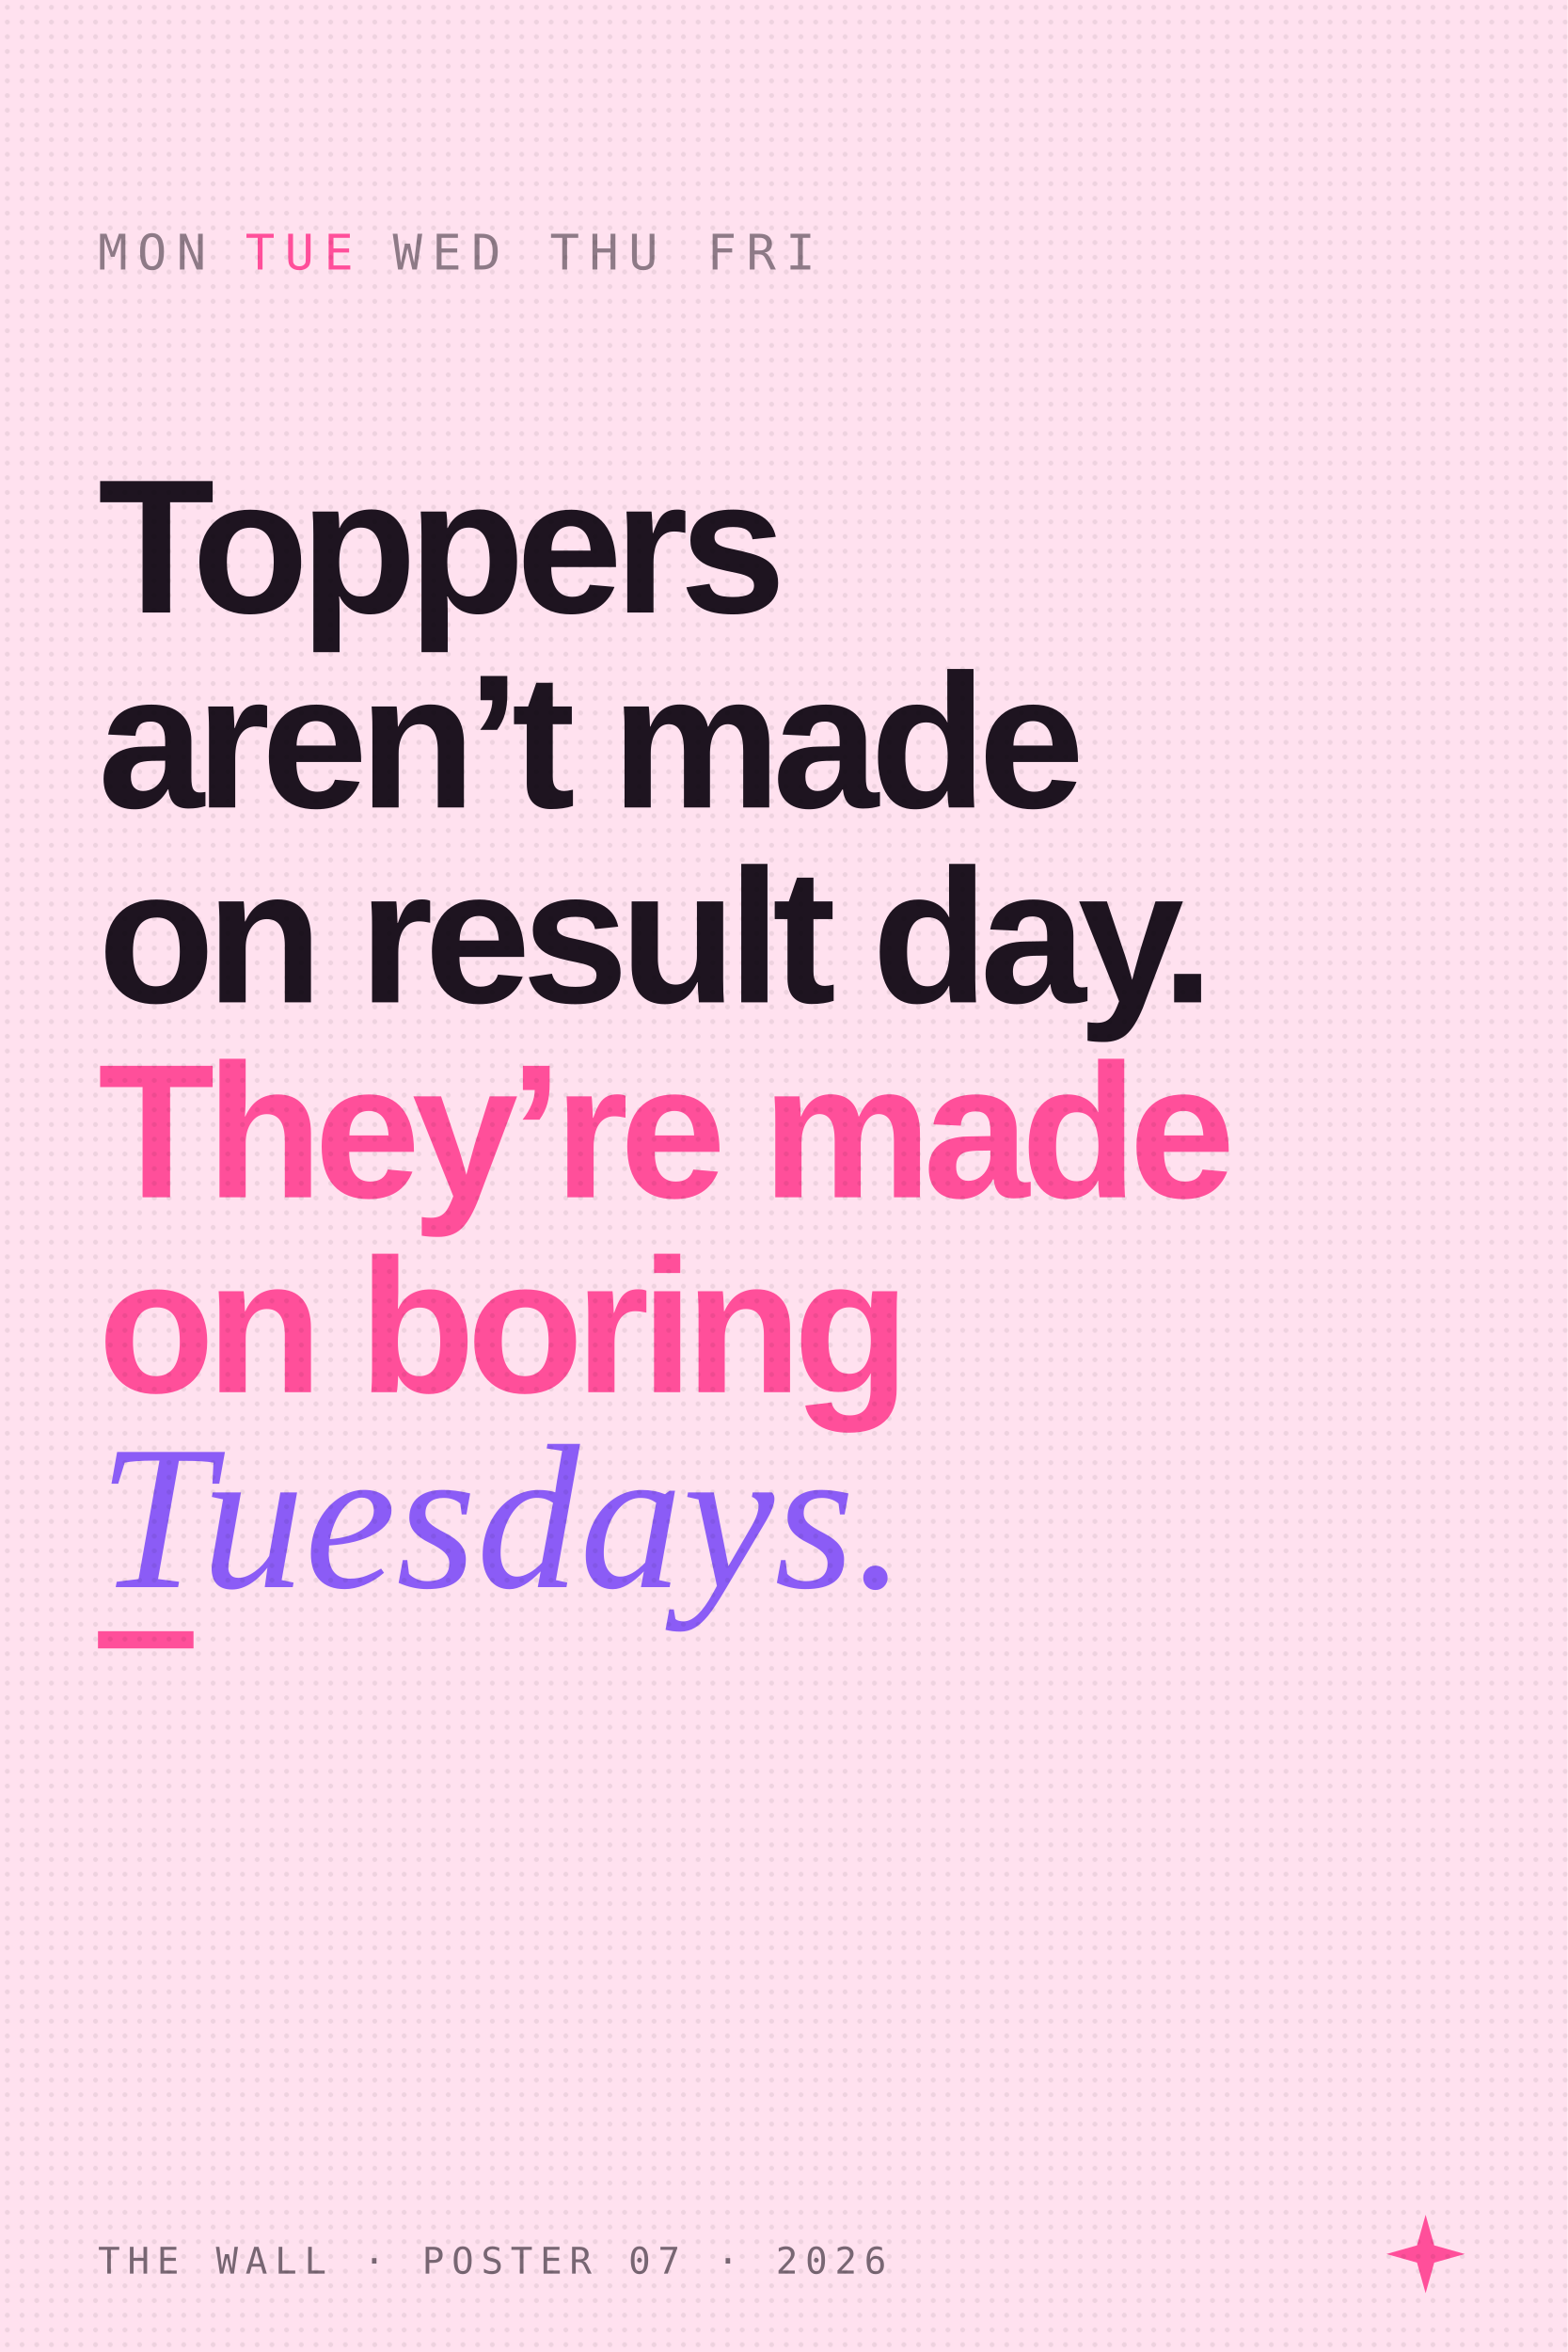
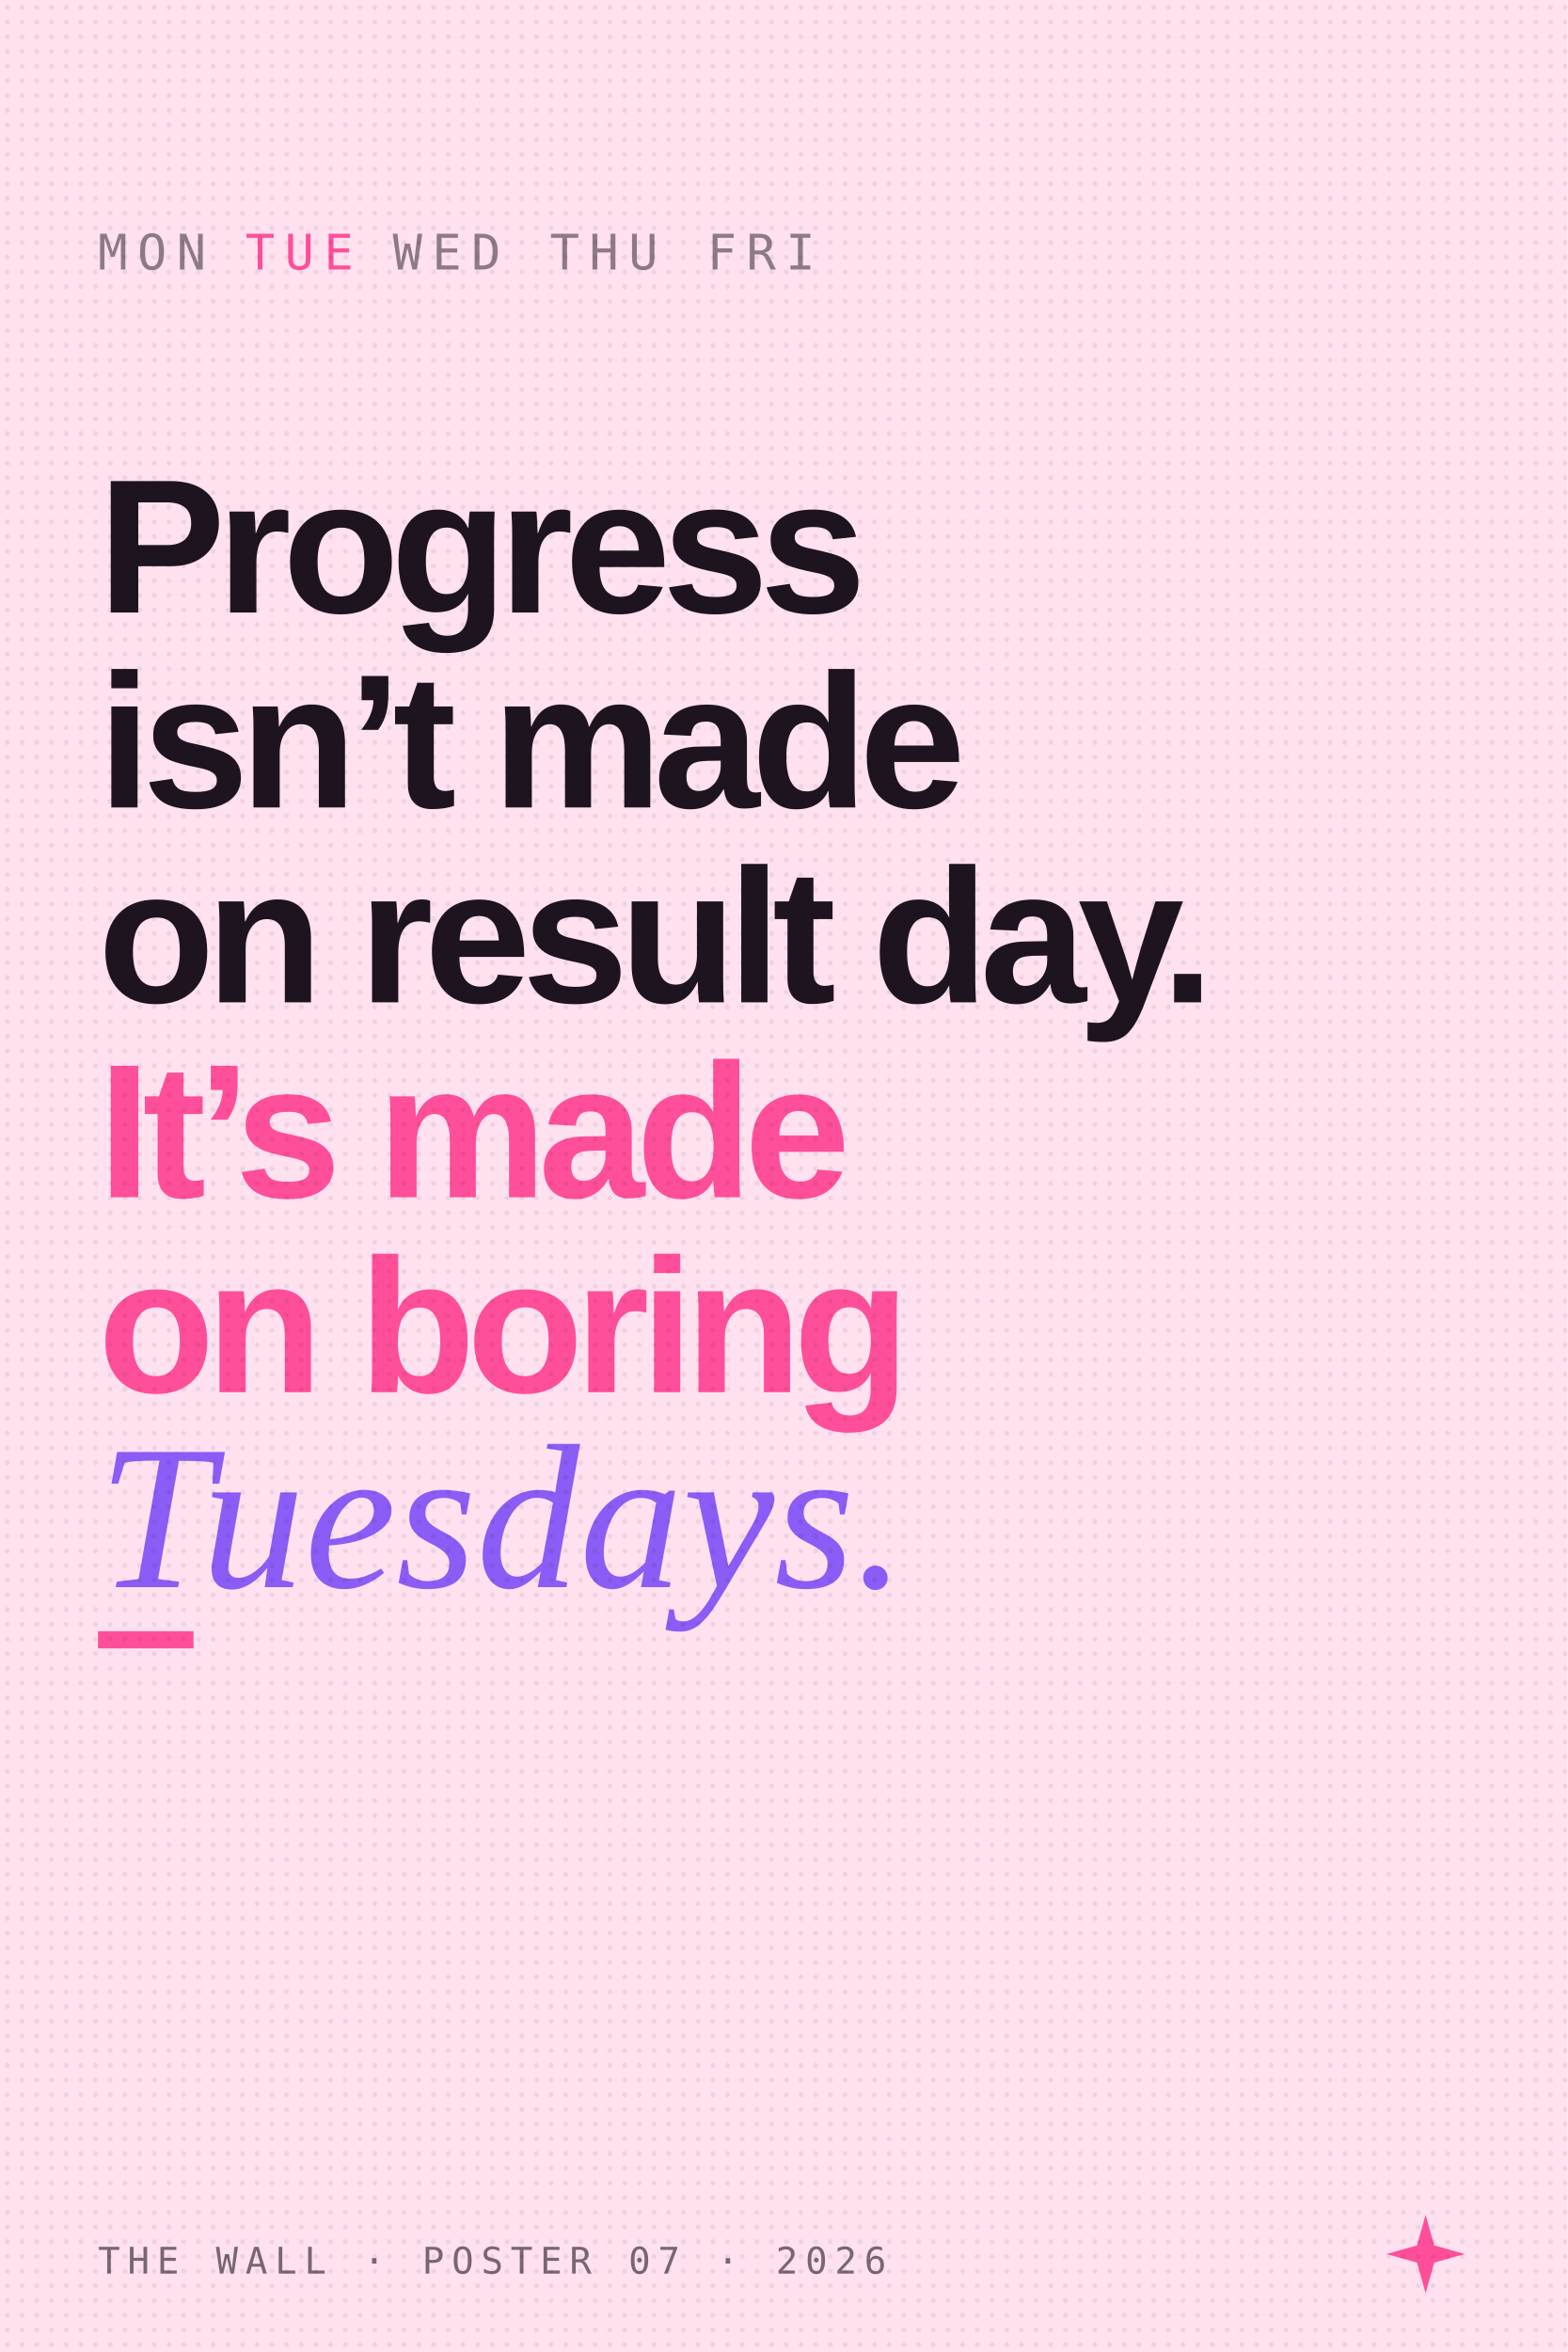
<svg xmlns="http://www.w3.org/2000/svg" width="640" height="960" viewBox="0 0 640 960">
  <style>
  .spin{transform-box:fill-box;transform-origin:center;animation:spin 14s linear infinite}
  @keyframes spin{to{transform:rotate(360deg)}}
  .blink{animation:blink 1.1s steps(1) infinite}
  @keyframes blink{50%{opacity:0}}
  .pulse{transform-box:fill-box;transform-origin:center;animation:pulse 2.4s ease-in-out infinite}
  @keyframes pulse{50%{transform:scale(1.12)}}
  .drift{animation:drift 7s ease-in-out infinite alternate}
  @keyframes drift{to{transform:translateX(-40px)}}
  @media (prefers-reduced-motion:reduce){*{animation:none!important}}
</style>
  <defs>
    <pattern id="dt" width="6" height="6" patternUnits="userSpaceOnUse">
      <circle cx="3" cy="3" r="1" fill="#000" fill-opacity=".07" />
    </pattern>
  </defs>
  <rect width="640" height="960" fill="#ffe1ef" />
  <text x="40" y="110" font-family="Consolas, Menlo, monospace" font-size="20" letter-spacing="4" fill="#1e1420" fill-opacity=".5">MON  <tspan fill="#ff4f9a" fill-opacity="1">TUE</tspan>  WED  THU  FRI</text>
-   <text x="40" y="250" font-family="'Arial Black', 'Helvetica Neue', Arial, sans-serif" font-weight="900" letter-spacing="-3.51" font-size="78" fill="#1e1420">Toppers</text>
-   <text x="40" y="329.56" font-family="'Arial Black', 'Helvetica Neue', Arial, sans-serif" font-weight="900" letter-spacing="-3.51" font-size="78" fill="#1e1420">aren’t made</text>
+   <text x="40" y="250" font-family="'Arial Black', 'Helvetica Neue', Arial, sans-serif" font-weight="900" letter-spacing="-3.51" font-size="78" fill="#1e1420">Progress</text>
+   <text x="40" y="329.56" font-family="'Arial Black', 'Helvetica Neue', Arial, sans-serif" font-weight="900" letter-spacing="-3.51" font-size="78" fill="#1e1420">isn’t made</text>
  <text x="40" y="409.12" font-family="'Arial Black', 'Helvetica Neue', Arial, sans-serif" font-weight="900" letter-spacing="-3.51" font-size="78" fill="#1e1420">on result day.</text>
-   <text x="40" y="488.68" font-family="'Arial Black', 'Helvetica Neue', Arial, sans-serif" font-weight="900" letter-spacing="-3.51" font-size="78" fill="#ff4f9a">They’re made</text>
+   <text x="40" y="488.68" font-family="'Arial Black', 'Helvetica Neue', Arial, sans-serif" font-weight="900" letter-spacing="-3.51" font-size="78" fill="#ff4f9a">It’s made</text>
  <text x="40" y="568.24" font-family="'Arial Black', 'Helvetica Neue', Arial, sans-serif" font-weight="900" letter-spacing="-3.51" font-size="78" fill="#ff4f9a">on boring</text>
  <text x="40" y="647.8" font-family="Georgia, 'Times New Roman', serif" font-style="italic" font-size="84.24" fill="#8b5cf6">Tuesdays.</text>
  <rect class="blink" x="40" y="665.8" width="39" height="7.02" fill="#ff4f9a" />
  <text x="40" y="928" font-family="Consolas, Menlo, monospace" font-size="15" letter-spacing="3" fill="#1e1420" fill-opacity=".6">THE WALL · POSTER 07 · 2026</text>
  <path class="spin" fill="#ff4f9a" d="M582 904L585.52 916.48L598 920L585.52 923.52L582 936L578.48 923.52L566 920L578.48 916.48Z" />
  <rect width="640" height="960" fill="url(#dt)" pointer-events="none" />
</svg>
